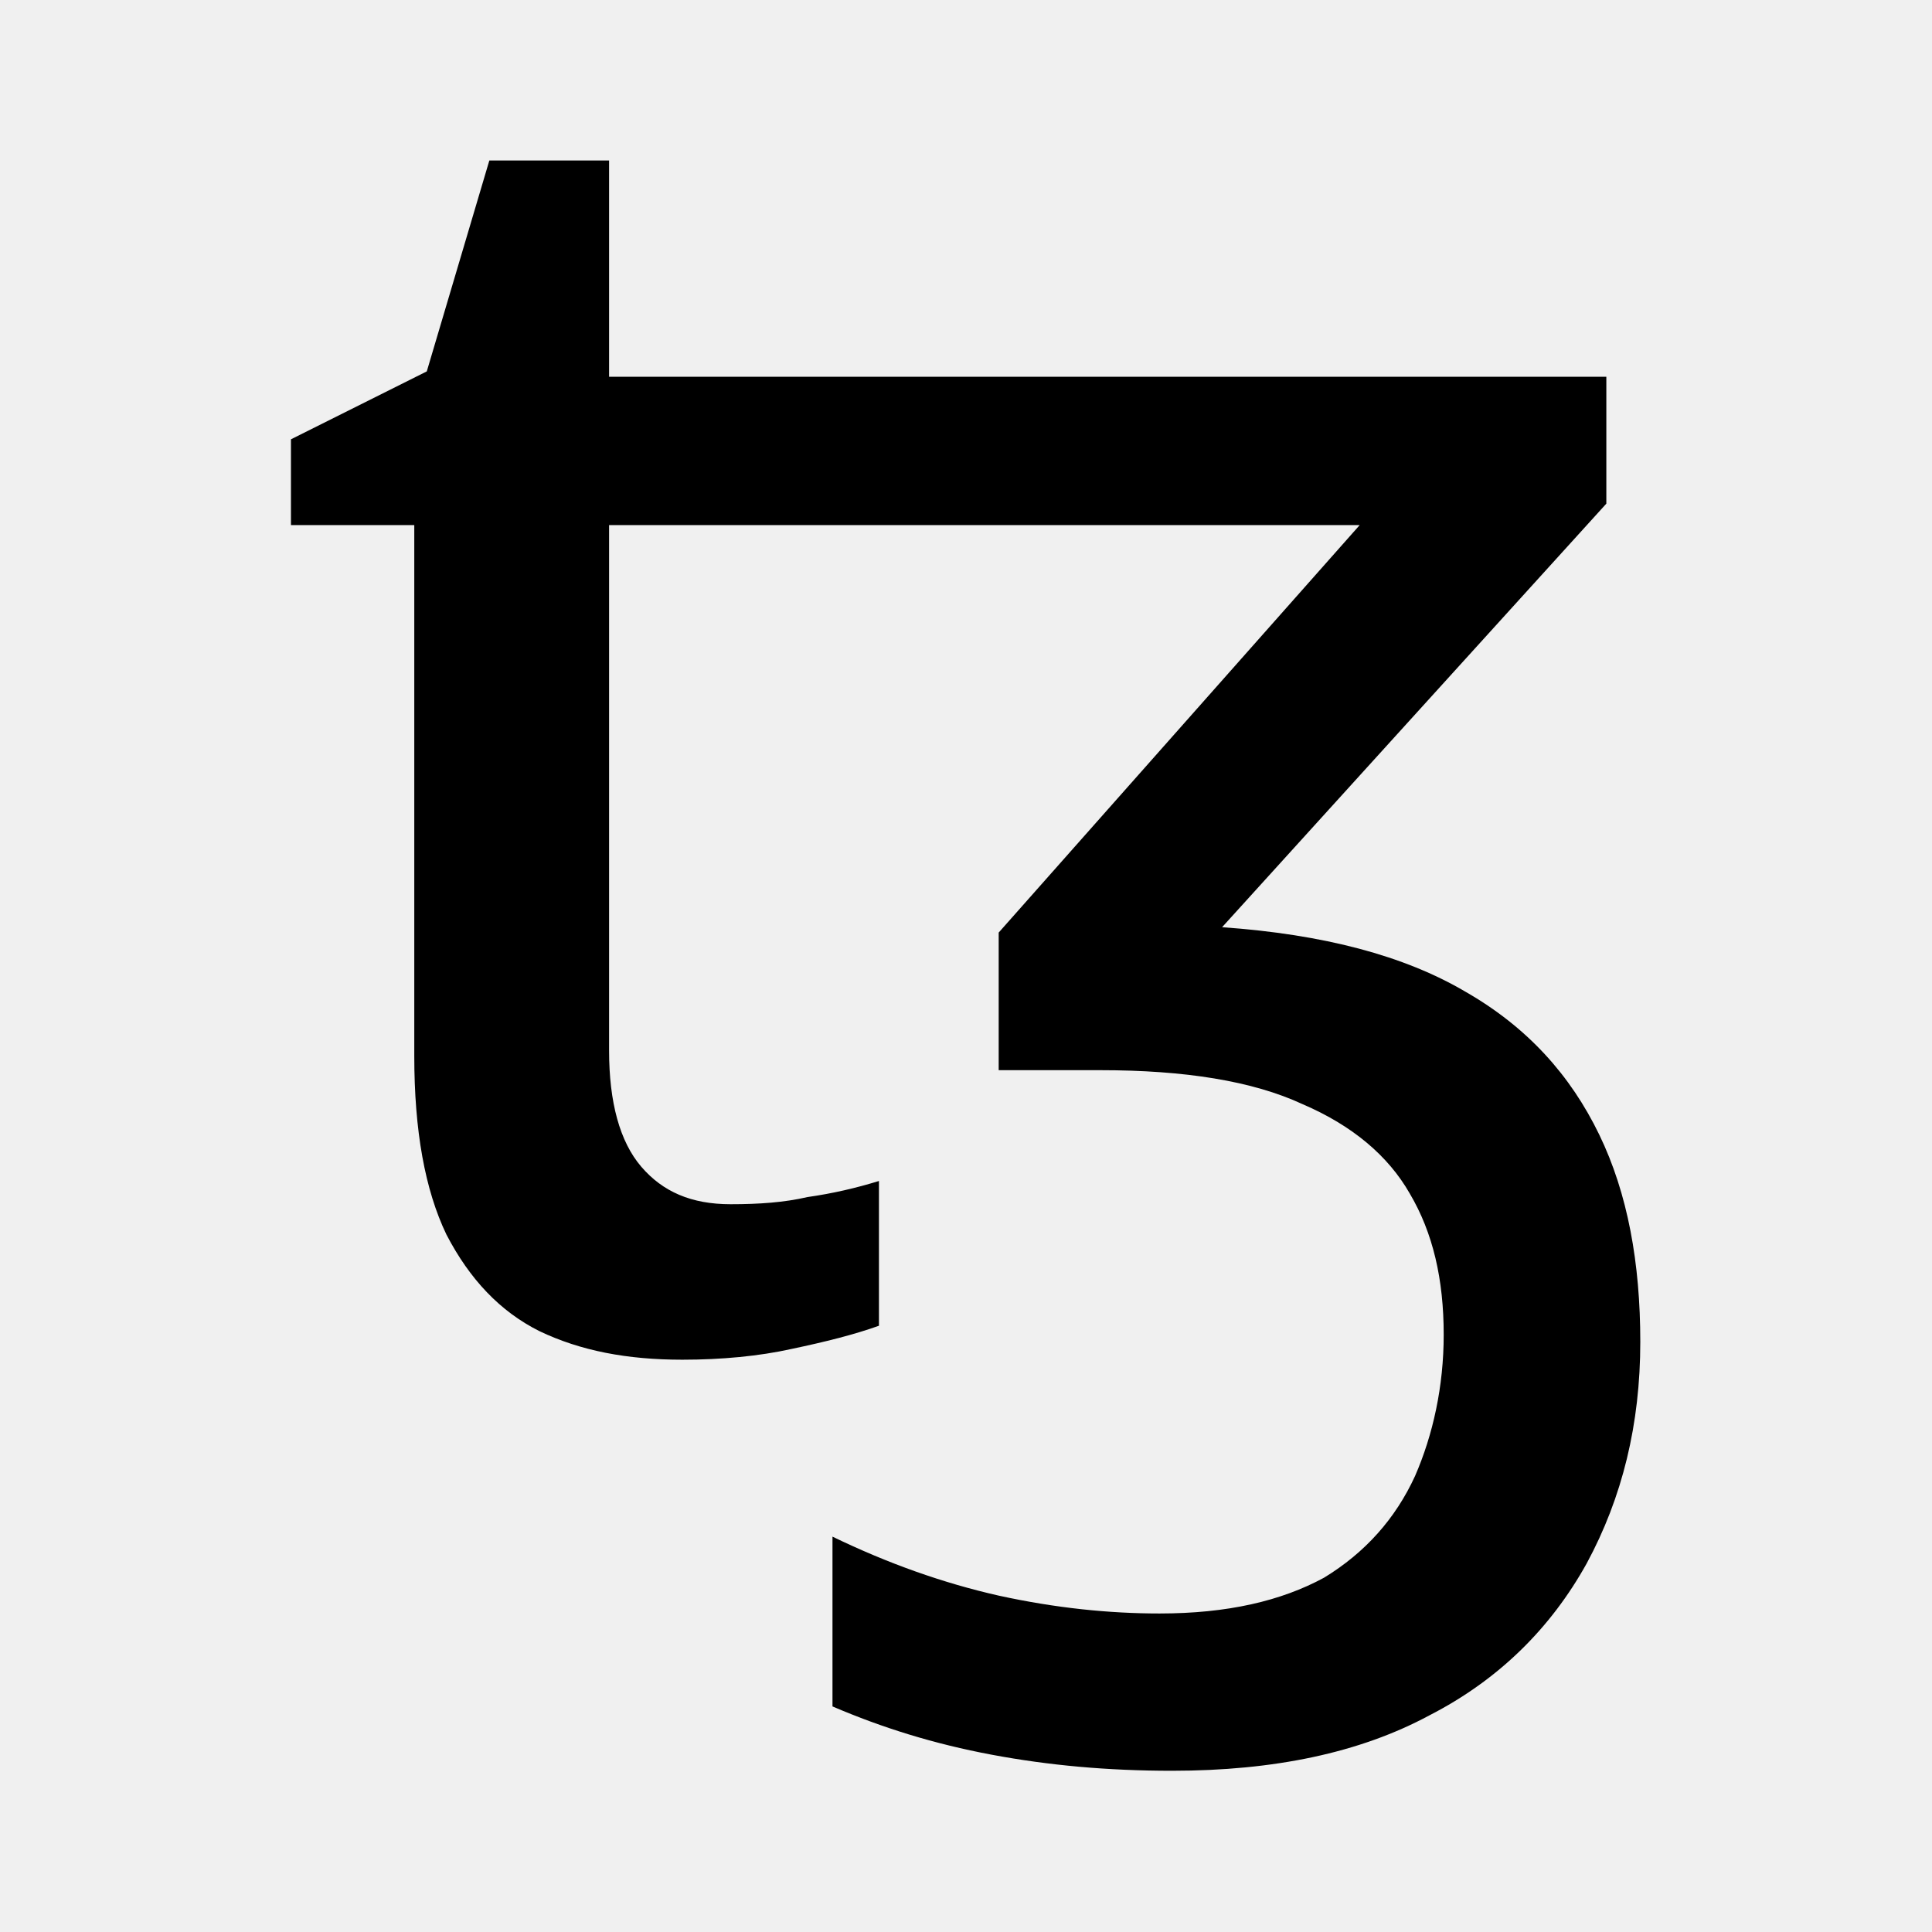
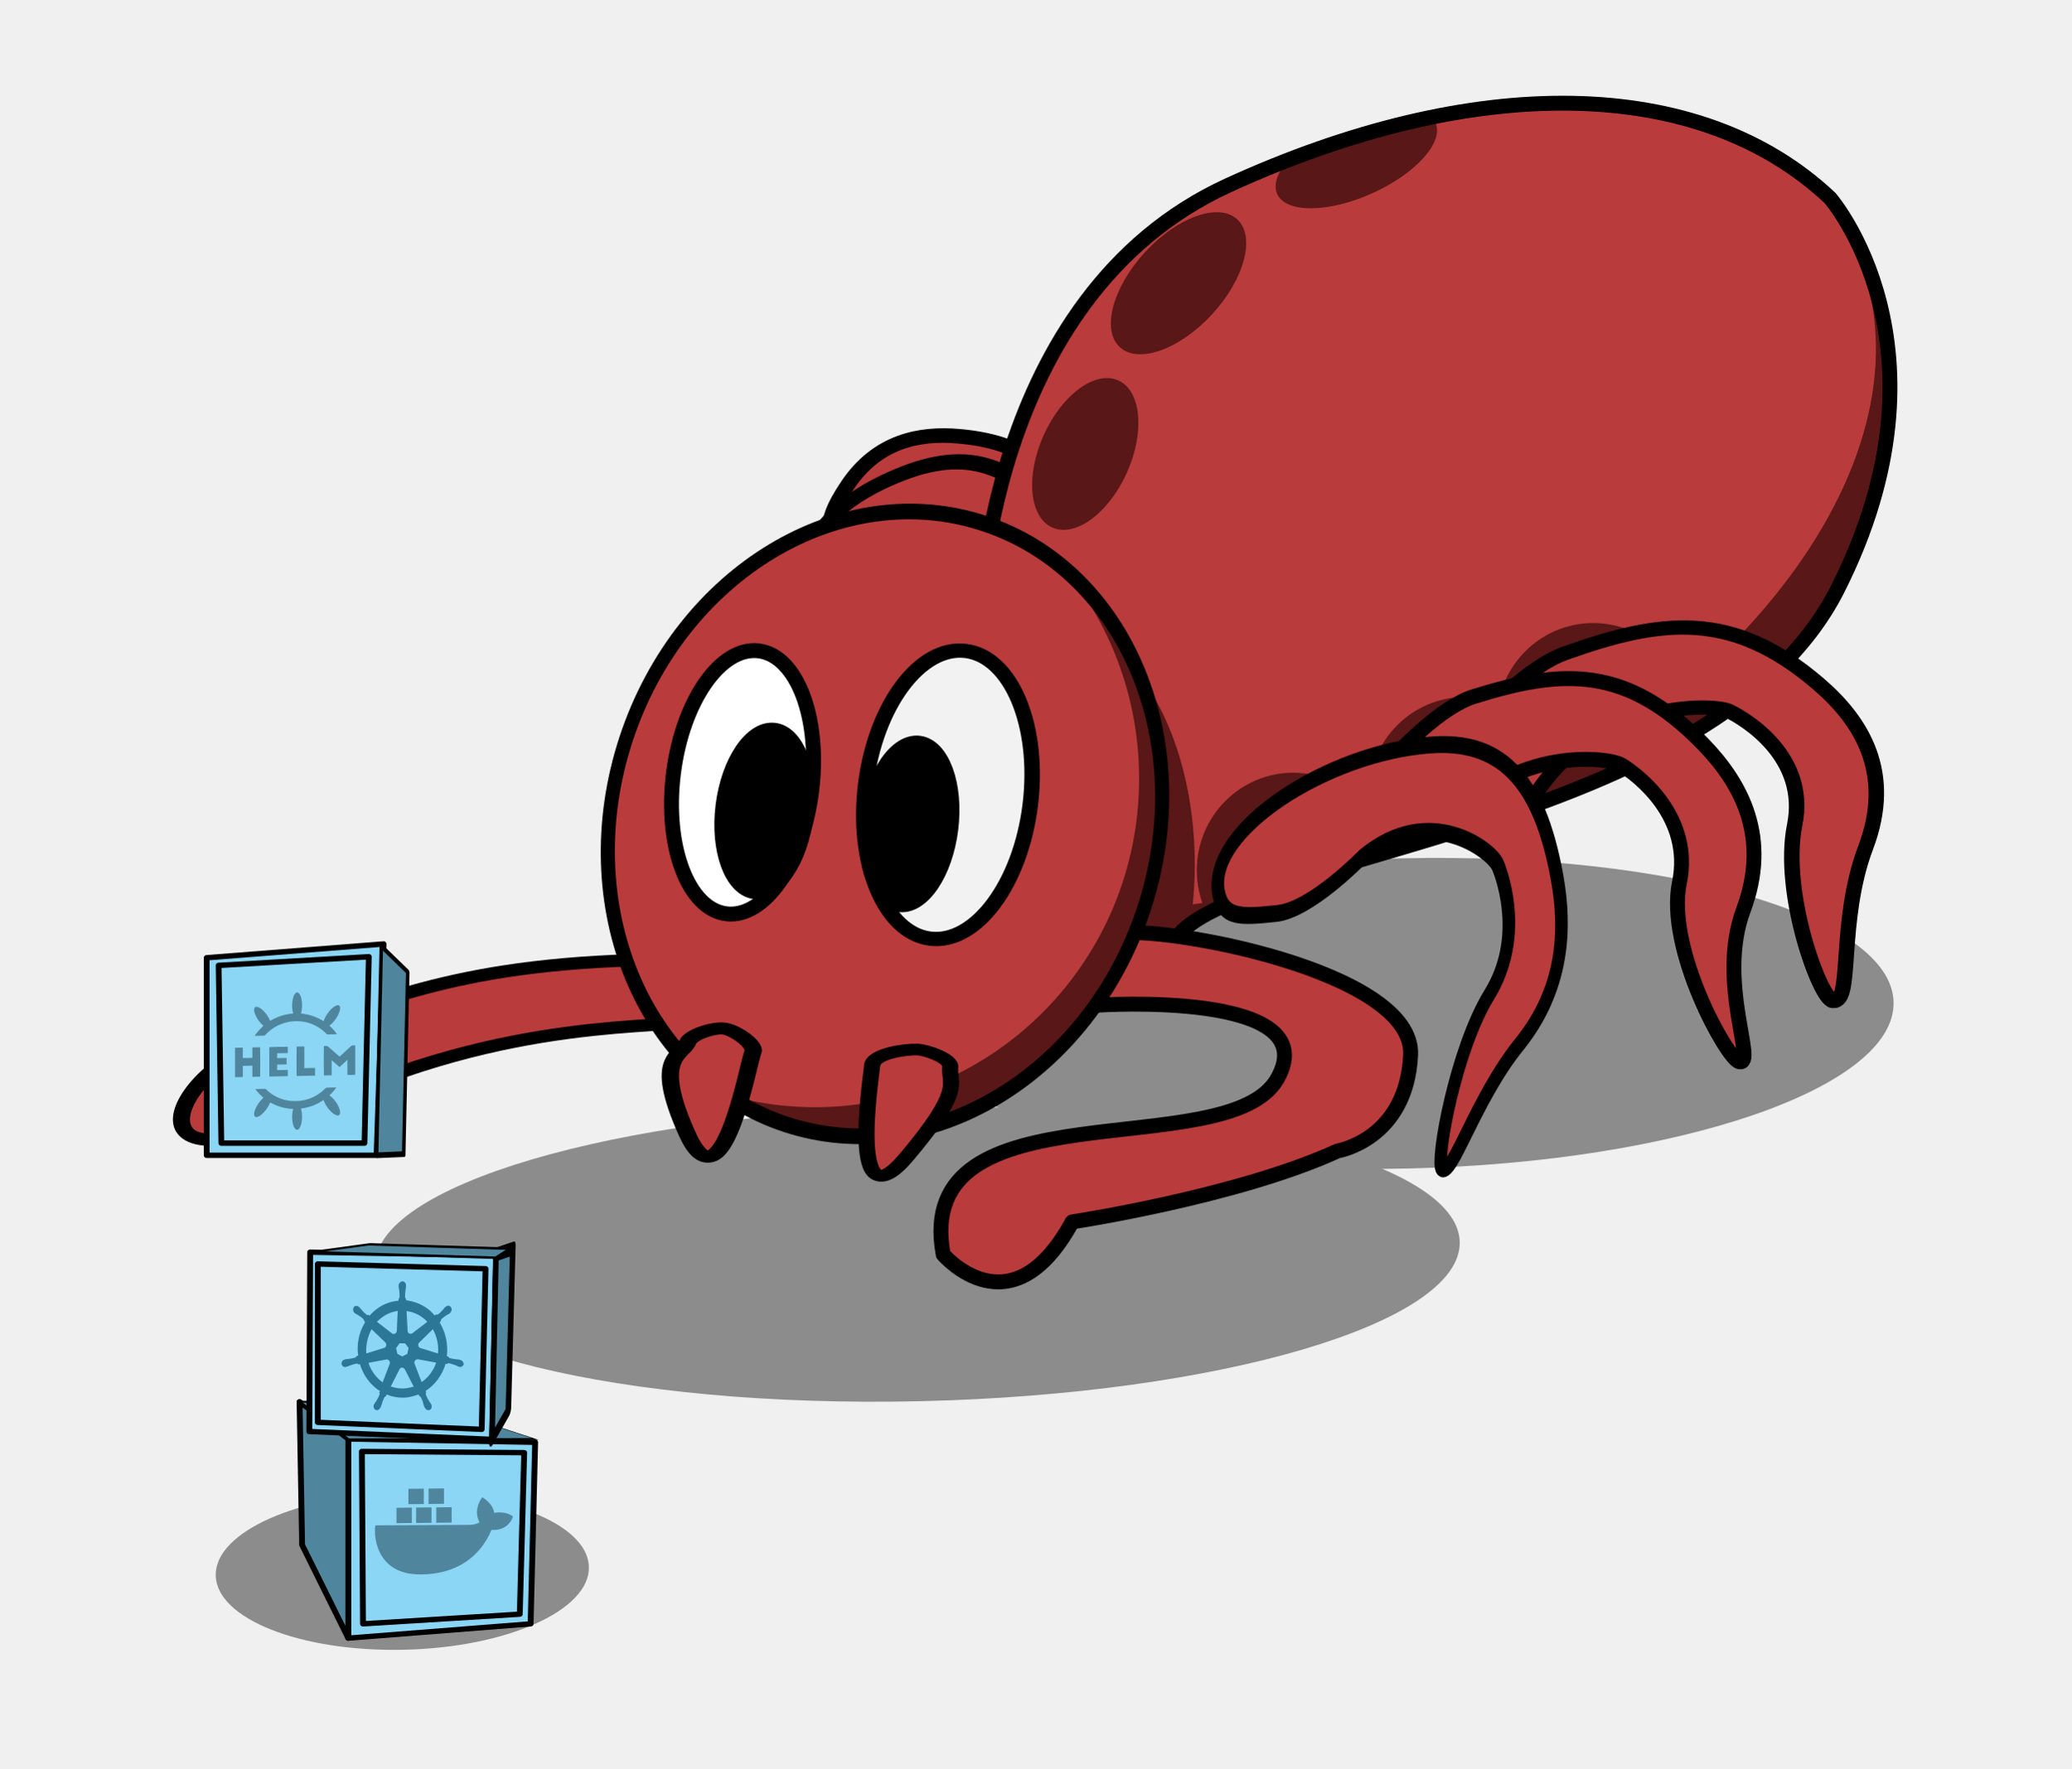
- <svg xmlns="http://www.w3.org/2000/svg" width="100%" height="100%" viewBox="0 0 256 256" version="1.1" xml:space="preserve" style="fill-rule:evenodd;clip-rule:evenodd;stroke-linejoin:round;stroke-miterlimit:2;">
-   <g transform="matrix(4.73625,0,0,4.73625,-279.429,-303.346)">
-     <g transform="matrix(50,0,0,50,66.2381,101.588)">
-       <path d="M0.264,-0.077C0.28,-0.077 0.294,-0.078 0.307,-0.081C0.321,-0.083 0.334,-0.086 0.347,-0.09L0.347,-0.009C0.333,-0.004 0.317,0 0.298,0.004C0.28,0.008 0.259,0.01 0.237,0.01C0.206,0.01 0.18,0.005 0.157,-0.006C0.135,-0.017 0.118,-0.035 0.105,-0.06C0.093,-0.085 0.087,-0.118 0.087,-0.16L0.087,-0.457L0.018,-0.457L0.018,-0.505L0.094,-0.543L0.129,-0.661L0.196,-0.661L0.196,-0.54L0.339,-0.54L0.339,-0.457L0.196,-0.457L0.196,-0.163C0.196,-0.134 0.202,-0.112 0.214,-0.098C0.226,-0.084 0.242,-0.077 0.264,-0.077ZM0.754,-0.54L0.754,-0.469L0.539,-0.232C0.596,-0.228 0.641,-0.216 0.675,-0.196C0.71,-0.176 0.734,-0.149 0.75,-0.116C0.766,-0.083 0.773,-0.044 0.773,-0C0.773,0.046 0.763,0.087 0.743,0.124C0.723,0.16 0.694,0.189 0.655,0.209C0.616,0.23 0.568,0.24 0.511,0.24C0.475,0.24 0.442,0.237 0.41,0.231C0.378,0.225 0.349,0.216 0.321,0.204L0.321,0.109C0.352,0.124 0.383,0.135 0.414,0.142C0.446,0.149 0.476,0.152 0.504,0.152C0.542,0.152 0.572,0.145 0.596,0.132C0.619,0.118 0.636,0.099 0.647,0.075C0.657,0.052 0.663,0.025 0.663,-0.004C0.663,-0.035 0.657,-0.061 0.644,-0.083C0.632,-0.104 0.612,-0.121 0.584,-0.133C0.556,-0.146 0.518,-0.152 0.471,-0.152L0.414,-0.152L0.414,-0.229L0.616,-0.457L0.339,-0.457L0.339,-0.54L0.754,-0.54Z" style="fill-rule:nonzero;" />
+ <svg xmlns="http://www.w3.org/2000/svg" width="100%" height="100%" viewBox="0 0 2320 1982" version="1.1" xml:space="preserve" style="fill-rule:evenodd;clip-rule:evenodd;stroke-linecap:round;stroke-linejoin:round;stroke-miterlimit:1.5;">
+   <g transform="matrix(1,0,0,1,-84,-890)">
+     <g id="shadow">
+       <g transform="matrix(0.709573,-0.0164104,0.0231209,0.999733,119.749,210.82)">
+         <ellipse cx="1329.07" cy="2107.22" rx="856.243" ry="164.459" style="fill:rgb(140,140,140);" />
+       </g>
+       <g transform="matrix(0.638805,-0.0147737,0.0244376,1.05666,757.589,-181.419)">
+         <ellipse cx="1329.07" cy="2107.22" rx="856.243" ry="164.459" style="fill:rgb(140,140,140);" />
+       </g>
+       <g transform="matrix(0.244093,-0.00564516,0.0123701,0.534875,184.146,1531.03)">
+         <ellipse cx="1329.07" cy="2107.22" rx="856.243" ry="164.459" style="fill:rgb(140,140,140);" />
+       </g>
+     </g>
+     <g id="left-legs">
+       <g transform="matrix(-0.261789,-0.613798,-0.655823,0.279713,2850.87,2187.07)">
+         <path d="M1653.3,1753.94C1653.3,1753.94 1798.23,1627.57 1874.31,1623.73C1977.46,1618.51 2048.32,1632.14 2109.56,1739.54C2140.56,1793.91 2156.1,1859.89 2106.81,1930.58C2057.51,2001.26 2044.36,1975.55 2030.84,1976.6C2017.32,1977.64 2011.7,1951.26 2044.97,1883.21C2078.25,1815.15 2029.78,1754.5 2015.33,1739.54C2000.88,1724.59 1890.01,1686.94 1807.35,1762.44L1653.3,1753.94Z" style="fill:rgb(185,59,59);stroke:black;stroke-width:24.14px;" />
+       </g>
+       <g transform="matrix(-0.54452,-0.438611,-0.529684,0.657584,3141.55,1212.38)">
+         <path d="M1653.3,1753.94C1653.3,1753.94 1798.23,1627.57 1874.31,1623.73C1977.46,1618.51 2048.32,1632.14 2109.56,1739.54C2140.56,1793.91 2156.1,1859.89 2106.81,1930.58C2057.51,2001.26 2044.36,1975.55 2030.84,1976.6C2017.32,1977.64 2011.7,1951.26 2044.97,1883.21C2078.25,1815.15 2029.78,1754.5 2015.33,1739.54C2000.88,1724.59 1890.01,1686.94 1807.35,1762.44L1653.3,1753.94Z" style="fill:rgb(185,59,59);stroke:black;stroke-width:21.5px;" />
+       </g>
+     </g>
+     <path id="body" d="M1181.15,1590.59C1181.15,1590.59 1185.72,1223.11 1459.91,1097.58C1734.1,972.058 1986.93,973.304 2133.97,1111.93C2133.97,1111.93 2279.06,1278.99 2142.47,1550.01C2005.88,1821.03 1463.54,1847.54 1400.92,1942.18C1400.92,1942.18 919.513,1972.74 1181.15,1590.59Z" style="fill:rgb(89,23,23);" />
+     <clipPath id="_clip1">
+       <path id="body1" d="M1181.15,1590.59C1181.15,1590.59 1185.72,1223.11 1459.91,1097.58C1734.1,972.058 1986.93,973.304 2133.97,1111.93C2133.97,1111.93 2279.06,1278.99 2142.47,1550.01C2005.88,1821.03 1463.54,1847.54 1400.92,1942.18C1400.92,1942.18 919.513,1972.74 1181.15,1590.59Z" />
+     </clipPath>
+     <g clip-path="url(#_clip1)">
+       <g transform="matrix(0.953407,-0.37753,0.368166,0.92976,-383.099,715.638)">
+         <ellipse cx="1464.5" cy="1368.32" rx="680.833" ry="431.333" style="fill:rgb(185,59,59);" />
+       </g>
+       <g>
+         <g transform="matrix(0.912424,0.409247,-0.409247,0.912424,585.841,84.6652)">
+           <ellipse cx="1189.05" cy="906.802" rx="51.107" ry="90.322" style="fill:rgb(89,23,23);" />
+         </g>
+         <g transform="matrix(0.738402,0.677372,-0.727521,0.79307,1185.84,-317.21)">
+           <ellipse cx="1189.05" cy="906.802" rx="51.107" ry="90.322" style="fill:rgb(89,23,23);" />
+         </g>
+         <g transform="matrix(0.344363,0.76576,-0.981537,0.441398,2083.9,-243.279)">
+           <ellipse cx="1189.05" cy="906.802" rx="51.107" ry="90.322" style="fill:rgb(89,23,23);" />
+         </g>
+       </g>
+       <g transform="matrix(1,0,0,1,-23.5229,31.6211)">
+         <ellipse cx="1556.14" cy="1833.51" rx="108.009" ry="109.252" style="fill:rgb(89,23,23);" />
+       </g>
+       <g transform="matrix(1,0,0,1,168.972,-53.2687)">
+         <ellipse cx="1556.14" cy="1833.51" rx="108.009" ry="109.252" style="fill:rgb(89,23,23);" />
+       </g>
+       <g transform="matrix(1,0,0,1,312.47,-136.108)">
+         <ellipse cx="1556.14" cy="1833.51" rx="108.009" ry="109.252" style="fill:rgb(89,23,23);" />
+       </g>
+       <g transform="matrix(1.53521,0,0,2.49067,-1132.49,-2708.14)">
+         <ellipse cx="1556.14" cy="1833.51" rx="108.009" ry="109.252" style="fill:rgb(89,23,23);" />
+       </g>
+     </g>
+     <path id="body2" d="M1181.15,1590.59C1181.15,1590.59 1185.72,1223.11 1459.91,1097.58C1734.1,972.058 1986.93,973.304 2133.97,1111.93C2133.97,1111.93 2279.06,1278.99 2142.47,1550.01C2005.88,1821.03 1463.54,1847.54 1400.92,1942.18C1400.92,1942.18 919.513,1972.74 1181.15,1590.59Z" style="fill:none;stroke:black;stroke-width:16.67px;" />
+     <g id="arms">
+       <path d="M1313.49,2016.35C1313.49,2016.35 1570.01,1999.13 1515.12,2098.18C1460.23,2197.22 1104.28,2101.76 1140.53,2295.72C1140.53,2295.72 1216.56,2384.93 1284.96,2259.19C1284.96,2259.19 1469.75,2231.26 1582.29,2179.71C1582.29,2179.71 1659.65,2167.03 1664.1,2072.13C1668.55,1977.23 1384.59,1926.28 1333.94,1936.07C1283.29,1945.87 1313.49,2016.35 1313.49,2016.35Z" style="fill:rgb(185,59,59);stroke:black;stroke-width:16.67px;" />
+       <g transform="matrix(1.38674,2.22045e-16,0,1,-340.664,-1.13687e-13)">
+         <path d="M848.465,1965.17C848.465,1965.17 901.36,2021.36 871.982,2032.8C842.604,2044.24 716.985,2027.81 560.932,2130.65C404.879,2233.48 439.669,2090.16 527.594,2051.83C615.519,2013.5 675.407,1966.76 848.465,1965.17Z" style="fill:rgb(185,59,59);stroke:black;stroke-width:13.79px;" />
+       </g>
+     </g>
+     <g id="head" transform="matrix(0.928918,0.306489,-0.349212,1.0584,657.31,-458.119)">
+       <ellipse cx="1133.37" cy="1817.8" rx="312.058" ry="318.084" style="fill:rgb(89,23,23);" />
+       <clipPath id="_clip2">
+         <ellipse cx="1133.37" cy="1817.8" rx="312.058" ry="318.084" />
+       </clipPath>
+       <g clip-path="url(#_clip2)">
+         <g transform="matrix(2.46903,-0.714974,0.881372,2.34449,-1742.35,-1790.65)">
+           <ellipse cx="524.11" cy="1689.89" rx="142.708" ry="133.819" style="fill:rgb(185,59,59);" />
+         </g>
+       </g>
+       <ellipse cx="1133.37" cy="1817.8" rx="312.058" ry="318.084" style="fill:none;stroke:black;stroke-width:15.89px;" />
+     </g>
+     <g id="eyes">
+       <g transform="matrix(0.992472,0.122469,-0.122469,0.992472,213.77,-143.772)">
+         <ellipse cx="930.646" cy="1810.05" rx="78.036" ry="148.424" style="fill:white;stroke:black;stroke-width:16.67px;" />
+       </g>
+       <g transform="matrix(1.18102,0.145735,-0.134005,1.08596,289.302,-320.681)">
+         <ellipse cx="930.646" cy="1810.05" rx="78.036" ry="148.424" style="fill:rgb(242,242,242);stroke:black;stroke-width:14.58px;" />
+       </g>
+       <g transform="matrix(0.597442,0.073723,-0.0751286,0.608833,520.337,628.079)">
+         <ellipse cx="930.646" cy="1810.05" rx="78.036" ry="148.424" style="stroke:black;stroke-width:27.42px;" />
+       </g>
+       <g transform="matrix(0.597442,0.073723,-0.0751286,0.608833,682.483,642.589)">
+         <ellipse cx="930.646" cy="1810.05" rx="78.036" ry="148.424" style="stroke:black;stroke-width:27.42px;" />
+       </g>
+     </g>
+     <g id="right-legs">
+       <g transform="matrix(1.0615,-0.325788,0.293404,0.955988,-628.967,680.397)">
+         <path d="M1653.3,1753.94C1653.3,1753.94 1798.23,1627.57 1874.31,1623.73C1977.46,1618.51 2048.32,1632.14 2109.56,1739.54C2140.56,1793.91 2156.1,1859.89 2106.81,1930.58C2057.51,2001.26 2048.73,2093.57 2029.99,2084.36C2017.82,2078.38 2011.7,1951.26 2044.97,1883.21C2078.25,1815.15 2029.78,1754.5 2015.33,1739.54C2000.88,1724.59 1890.01,1686.94 1807.35,1762.44L1653.3,1753.94Z" style="fill:rgb(185,59,59);stroke:black;stroke-width:15.77px;" />
+       </g>
+       <g transform="matrix(0.968501,-0.249011,0.249011,0.968501,-484.303,564.496)">
+         <path d="M1653.3,1753.94C1653.3,1753.94 1798.23,1627.57 1874.31,1623.73C1977.46,1618.51 2048.32,1632.14 2109.56,1739.54C2140.56,1793.91 2156.1,1859.89 2106.81,1930.58C2057.51,2001.26 2078.64,2103.39 2059.9,2094.18C2047.73,2088.2 2011.7,1951.26 2044.97,1883.21C2078.25,1815.15 2029.78,1754.5 2015.33,1739.54C2000.88,1724.59 1890.01,1686.94 1807.35,1762.44L1653.3,1753.94Z" style="fill:rgb(185,59,59);stroke:black;stroke-width:16.67px;" />
+       </g>
+       <g transform="matrix(0.70566,0.152604,-0.211371,0.977406,707.326,-148.308)">
+         <path d="M1601.16,1836.28C1562.06,1769.9 1721.3,1656.2 1874.31,1623.73C1975.34,1602.28 2048.32,1632.14 2109.56,1739.54C2140.56,1793.91 2156.1,1859.89 2106.81,1930.58C2057.51,2001.26 2048.73,2093.57 2029.99,2084.36C2017.82,2078.38 2011.7,1951.26 2044.97,1883.21C2078.25,1815.15 2029.78,1754.5 2015.33,1739.54C2000.88,1724.59 1890.01,1686.94 1807.35,1762.44C1807.35,1762.44 1746.88,1832.77 1695.94,1844.75C1643.88,1856.99 1617.03,1863.22 1601.16,1836.28Z" style="fill:rgb(185,59,59);stroke:black;stroke-width:19.11px;" />
+       </g>
+     </g>
+     <g id="bottom-cube" transform="matrix(-1.01687,0,0,0.925915,2611.41,1087.58)">
+       <path id="front-face" d="M1895.99,1532.08L1900.99,1751.76L2101.84,1769.09L2101.84,1528.08L1895.99,1532.08Z" style="fill:rgb(139,213,245);stroke:black;stroke-width:6.43px;" />
+       <g id="a" transform="matrix(1,0,0,1,325.54,4.54747e-13)">
+         <path d="M1776.3,1528.08L1776.3,1769.09L1827.17,1656.27L1829.97,1482.98L1776.3,1528.08Z" style="fill:rgb(79,134,157);stroke:black;stroke-width:6.43px;" />
+       </g>
+       <g id="a1" transform="matrix(3.46761,-1.13442,0.910509,-0.00948676,-5673.76,3552.24)">
+         <path d="M1771.21,1568.24L1768.83,1803.37L1809.8,1706.27L1811.07,1554.94L1771.21,1568.24Z" style="fill:rgb(79,134,157);stroke:black;stroke-width:1.93px;" />
+       </g>
+       <g id="frame" transform="matrix(0.997239,0,0,1.00568,5.7342,-9.91693)">
+         <path d="M1907.62,1545.76L1912.49,1740.1L2085.67,1751.74L2086.89,1544.29L1907.62,1545.76Z" style="fill:none;stroke:black;stroke-width:6.42px;" />
+       </g>
+     </g>
+     <g id="middle-cube" transform="matrix(-0.904558,0,0,0.823645,2331.69,1039.86)">
+       <path id="front-face1" d="M1870.65,1526.01L1875.57,1776.27L2101.84,1765.58L2100.8,1521.61L1870.65,1526.01ZM2100.8,1521.61L2101.84,1765.58L2100.8,1521.61Z" style="fill:rgb(139,213,245);stroke:black;stroke-width:7.23px;" />
+       <g id="side-face" transform="matrix(-0.408699,-0.569528,0,1,2596.62,1011.47)">
+         <path d="M1776.3,1524.88L1764.13,1769.52L1813.55,1758.72L1827.08,1546.06L1776.3,1524.88Z" style="fill:rgb(79,134,157);stroke:black;stroke-width:17.26px;" />
+       </g>
+       <g id="side-face1" transform="matrix(-0.408699,-0.451017,-0.910539,-0.00481916,4207.84,2325.79)">
+         <path d="M1766.77,1523.17L1747.21,1782.58L1774.25,1789.66L1789.75,1590.96L1766.77,1523.17Z" style="fill:rgb(79,134,157);stroke:black;stroke-width:7.07px;" />
+       </g>
+       <g id="frame1" transform="matrix(0.997239,0,0,1.00568,5.7342,-9.91693)">
+         <path d="M1883.06,1545.28L1887.87,1762.53L2091.32,1753.06L2091.32,1538.83L1883.06,1545.28Z" style="fill:none;stroke:black;stroke-width:7.22px;" />
+       </g>
+     </g>
+     <g id="top-cube" transform="matrix(-0.930134,0,0,0.871726,2245.74,628.724)">
+       <path id="front-face2" d="M1862.17,1513.12L1870.65,1784.76L2075.24,1784.76L2075.24,1530.84L1862.17,1513.12Z" style="fill:rgb(139,213,245);stroke:black;stroke-width:6.93px;" />
+       <g id="side-face2" transform="matrix(-0.607479,0.3163,0,1,2944.03,-559.497)">
+         <path d="M1776.3,1513.73L1766.95,1785.37L1820.74,1766.9L1828.72,1530.08L1776.3,1513.73Z" style="fill:rgb(79,134,157);stroke:black;stroke-width:6.91px;" />
+       </g>
+       <g id="frame2" transform="matrix(0.997239,0,0,1.00568,5.7342,-9.91693)">
+         <path d="M1879.43,1530.78L1884.68,1768.96L2057.52,1768.96L2060.81,1541.84L1879.43,1530.78Z" style="fill:none;stroke:black;stroke-width:6.93px;" />
+       </g>
+     </g>
+     <g transform="matrix(1.42973,-0.027971,-5.93125e-20,1.41263,-2387.07,-1243.88)">
+       <path d="M1991.75,2412.74C1990.2,2414.92 1988.42,2416.93 1986.45,2418.75C1986.61,2418.88 1986.73,2418.98 1986.86,2419.09C1990.28,2421.88 1992.86,2425.57 1994.31,2429.74C1994.7,2430.76 1994.87,2431.84 1994.8,2432.93C1994.78,2433.21 1994.72,2433.48 1994.63,2433.74C1994.4,2434.52 1993.62,2435 1992.83,2434.86C1992.31,2434.79 1991.81,2434.64 1991.33,2434.41C1990.61,2434.06 1989.93,2433.63 1989.3,2433.13C1985.99,2430.4 1983.47,2426.83 1982.02,2422.8C1981.98,2422.68 1981.93,2422.57 1981.86,2422.38C1980.09,2423.55 1978.24,2424.58 1976.32,2425.48C1974.42,2426.35 1972.44,2427.07 1970.42,2427.63C1968.37,2428.19 1966.28,2428.59 1964.16,2428.82C1964.2,2429.01 1964.22,2429.16 1964.26,2429.3C1964.93,2431.93 1965.15,2434.66 1964.91,2437.36C1964.83,2439.05 1964.5,2440.73 1963.94,2442.33C1963.67,2442.99 1963.36,2443.64 1963.01,2444.27C1962.87,2444.51 1962.7,2444.73 1962.5,2444.92C1961.62,2445.83 1960.57,2445.84 1959.71,2444.91C1959.37,2444.53 1959.08,2444.11 1958.84,2443.66C1958.16,2442.39 1957.81,2441 1957.56,2439.58C1957.24,2437.65 1957.14,2435.68 1957.26,2433.73C1957.33,2432.29 1957.54,2430.87 1957.9,2429.48C1957.93,2429.37 1957.96,2429.25 1957.98,2429.13C1957.99,2429.1 1957.97,2429.06 1957.94,2428.96C1951.61,2428.61 1945.46,2426.71 1940.03,2423.43C1939.94,2423.64 1939.87,2423.8 1939.79,2423.98C1938.27,2427.53 1935.92,2430.67 1932.95,2433.14C1932.17,2433.81 1931.26,2434.33 1930.29,2434.68C1929.83,2434.86 1929.33,2434.91 1928.85,2434.83C1928.3,2434.74 1927.85,2434.36 1927.65,2433.84C1927.34,2433.08 1927.39,2432.29 1927.5,2431.51C1927.68,2430.42 1928,2429.36 1928.45,2428.36C1929.81,2425.2 1931.81,2422.36 1934.32,2420.01C1934.42,2419.91 1934.52,2419.82 1934.62,2419.72C1934.66,2419.67 1934.68,2419.63 1934.7,2419.58C1932.34,2417.52 1930.23,2415.2 1928.41,2412.65C1928.62,2412.63 1928.77,2412.61 1928.92,2412.61C1931.24,2412.61 1933.57,2412.61 1935.89,2412.6C1936.21,2412.59 1936.51,2412.72 1936.71,2412.96C1939.24,2415.56 1942.19,2417.72 1945.43,2419.35C1948.86,2421.11 1952.59,2422.22 1956.42,2422.62C1966.85,2423.63 1975.81,2420.47 1983.32,2413.14C1983.66,2412.77 1984.15,2412.57 1984.65,2412.6C1986.82,2412.62 1988.99,2412.61 1991.15,2412.61L1991.71,2412.61L1991.75,2412.74ZM1982.07,2379.52C1982.68,2379.52 1983.28,2379.57 1983.86,2379.51C1984.52,2379.45 1985,2379.69 1985.48,2380.13C1988.27,2382.7 1991.09,2385.24 1993.9,2387.79C1994.04,2387.92 1994.18,2388.05 1994.37,2388.21C1994.54,2388.06 1994.69,2387.93 1994.85,2387.8C1997.74,2385.16 2000.63,2382.52 2003.53,2379.88C2003.77,2379.63 2004.11,2379.5 2004.46,2379.51C2005.17,2379.54 2005.88,2379.52 2006.63,2379.52L2006.63,2402.83C2006.25,2402.94 2001.13,2402.97 2000.52,2402.85L2000.52,2391.04L2000.4,2390.99C1998.41,2392.8 1996.41,2394.62 1994.38,2396.48C1992.34,2394.64 1990.32,2392.82 1988.3,2391.01L1988.19,2391.05C1988.18,2392.03 1988.18,2393.02 1988.18,2394.01L1988.18,2402.89L1982.12,2402.89C1982,2402.49 1981.95,2380.84 1982.07,2379.52ZM1926.08,2379.55L1932.11,2379.55C1932.23,2379.94 1932.25,2402.33 1932.13,2402.89L1926.09,2402.89C1926.06,2401.41 1926.08,2399.93 1926.08,2398.45C1926.08,2396.99 1926.08,2395.53 1926.08,2394.02L1918.6,2394.02L1918.6,2402.81C1918.15,2402.95 1913,2402.96 1912.49,2402.84L1912.49,2379.55L1918.58,2379.55L1918.58,2387.78C1919.02,2387.91 1925.42,2387.93 1926.07,2387.81C1926.07,2387.15 1926.08,2386.47 1926.08,2385.8L1926.08,2379.55ZM1960.73,2402.89C1960.62,2402.27 1960.64,2379.98 1960.75,2379.55L1966.76,2379.55L1966.76,2396.75C1967.02,2396.77 1967.22,2396.79 1967.42,2396.79C1969.8,2396.79 1972.18,2396.79 1974.56,2396.79L1975.2,2396.79L1975.2,2402.89L1960.73,2402.89ZM1939.34,2402.88L1939.34,2379.62C1939.69,2379.5 1952.95,2379.46 1953.82,2379.57L1953.82,2384.53C1953.62,2384.55 1953.42,2384.57 1953.22,2384.57C1950.86,2384.58 1948.5,2384.58 1946.14,2384.58L1945.48,2384.58L1945.48,2388.43L1952.86,2388.43L1952.86,2393.56L1945.55,2393.56C1945.43,2394 1945.39,2397.06 1945.49,2397.91C1945.68,2397.92 1945.88,2397.94 1946.08,2397.95C1948.44,2397.95 1950.8,2397.95 1953.16,2397.95L1953.82,2397.95L1953.82,2402.88L1939.34,2402.88ZM1934.68,2362.57C1934.56,2362.45 1934.42,2362.32 1934.28,2362.19C1931.49,2359.51 1929.33,2356.41 1928.03,2352.75C1927.66,2351.72 1927.38,2350.68 1927.43,2349.57C1927.44,2349.47 1927.44,2349.36 1927.45,2349.26C1927.54,2347.83 1928.5,2347.11 1929.89,2347.45C1930.33,2347.56 1930.76,2347.72 1931.16,2347.93C1932.68,2348.7 1933.93,2349.83 1935.07,2351.07C1937.1,2353.23 1938.73,2355.73 1939.87,2358.46C1939.9,2358.53 1939.93,2358.59 1939.96,2358.65C1939.98,2358.68 1940.01,2358.7 1940.08,2358.77C1945.52,2355.51 1951.67,2353.62 1958.01,2353.27C1957.97,2353.07 1957.94,2352.93 1957.91,2352.78C1957.26,2350.11 1957.06,2347.35 1957.32,2344.61C1957.43,2342.97 1957.76,2341.35 1958.3,2339.79C1958.56,2338.97 1958.97,2338.21 1959.51,2337.54C1959.72,2337.3 1959.95,2337.09 1960.21,2336.92C1960.74,2336.54 1961.45,2336.54 1961.99,2336.91C1962.54,2337.28 1962.99,2337.79 1963.28,2338.39C1963.83,2339.41 1964.22,2340.51 1964.45,2341.64C1964.96,2344.04 1965.12,2346.5 1964.92,2348.94C1964.82,2350.43 1964.56,2351.91 1964.14,2353.35C1965.72,2353.64 1967.29,2353.86 1968.82,2354.23C1970.35,2354.58 1971.86,2355.03 1973.34,2355.55C1974.84,2356.1 1976.3,2356.73 1977.72,2357.45C1979.12,2358.15 1980.46,2358.99 1981.86,2359.78C1981.9,2359.68 1981.97,2359.57 1982.01,2359.45C1983.47,2355.41 1985.99,2351.84 1989.29,2349.1C1990.06,2348.44 1990.95,2347.93 1991.91,2347.58C1992.17,2347.49 1992.44,2347.43 1992.72,2347.39C1994.11,2347.24 1994.69,2348.11 1994.79,2349.15C1994.87,2349.92 1994.81,2350.69 1994.62,2351.44C1994.11,2353.37 1993.31,2355.21 1992.25,2356.9C1990.74,2359.33 1988.96,2361.51 1986.69,2363.28C1986.63,2363.33 1986.57,2363.39 1986.46,2363.5C1988.67,2365.54 1990.64,2367.83 1992.34,2370.33C1992.22,2370.36 1992.09,2370.38 1991.96,2370.39C1989.62,2370.4 1987.28,2370.39 1984.93,2370.4C1984.65,2370.4 1984.39,2370.26 1984.23,2370.03C1979.12,2364.45 1972.22,2360.8 1964.73,2359.73C1962.51,2359.41 1960.26,2359.33 1958.03,2359.47C1951.36,2359.88 1944.98,2362.34 1939.77,2366.51C1938.42,2367.57 1937.17,2368.75 1936.02,2370.02C1935.81,2370.27 1935.49,2370.42 1935.16,2370.41C1932.92,2370.39 1930.68,2370.4 1928.44,2370.4L1927.97,2370.4C1928.11,2369.87 1929.48,2367.98 1931.04,2366.29C1932.2,2365.04 1933.43,2363.85 1934.68,2362.57Z" style="fill:rgb(79,134,157);fill-rule:nonzero;" />
+     </g>
+     <g transform="matrix(0.956333,-0.0276051,2.66687e-33,0.956333,-1237.92,587.422)">
+       <g transform="matrix(0.39857,0.00959721,0,0.39857,1794.9,2055.14)">
+         <path d="M472,228C472,228 454,211 417,217C413,188 382,171 382,171C382,171 353,206 374,245C368,248 358,252 343,252L68,252C63,271 63,397 201,397C300,397 374,351 409,267C461,271 472,228 472,228" style="fill:rgb(79,134,157);fill-rule:nonzero;" />
+       </g>
+       <g transform="matrix(1,0.0187264,0,1,15.715,-32.8326)">
+         <path d="M1848.96,2134.9L1830.95,2134.9L1830.95,2152.91L1848.96,2152.91L1848.96,2134.9ZM1871.97,2134.9L1853.95,2134.9L1853.95,2152.91L1871.97,2152.91L1871.97,2134.9ZM1895.59,2134.9L1877.57,2134.9L1877.57,2152.91L1895.59,2152.91L1895.59,2134.9ZM1886.58,2112.8L1868.56,2112.8L1868.56,2130.81L1886.58,2130.81L1886.58,2112.8ZM1862.96,2112.8L1844.94,2112.8L1844.94,2130.81L1862.96,2130.81L1862.96,2112.8Z" style="fill:rgb(79,134,157);" />
+       </g>
+     </g>
+     <g id="path10351" transform="matrix(1.02006,0,0,1.1043,438.517,2296.33)">
+       <path d="M158.069,106.529C157.867,106.529 157.665,106.529 157.665,106.327C157.665,106.125 157.261,106.125 156.857,106.125C156.049,105.923 155.241,105.923 154.433,105.923C154.029,105.923 153.625,105.923 153.221,105.721L153.019,105.721C150.797,105.519 148.373,105.115 146.151,104.509C145.545,104.307 144.939,103.701 144.737,103.095C144.939,103.095 144.737,103.095 144.737,103.095L143.121,102.691C143.929,96.833 143.525,90.772 142.313,84.914C140.899,79.056 138.475,73.4 135.243,68.35L136.455,67.138L136.455,66.936C136.455,66.33 136.657,65.522 137.061,65.118C138.879,63.502 140.697,62.29 142.717,61.078C143.121,60.876 143.525,60.674 143.929,60.472C144.737,60.068 145.343,59.664 146.151,59.26C146.353,59.058 146.555,59.058 146.757,58.856C146.959,58.654 146.757,58.654 146.757,58.452C148.575,57.038 148.979,54.614 147.565,52.796C146.959,51.988 145.747,51.382 144.737,51.382C143.727,51.382 142.717,51.786 141.909,52.392L141.707,52.594C141.505,52.796 141.303,52.998 141.101,52.998C140.495,53.604 139.889,54.21 139.485,54.816C139.283,55.22 138.879,55.422 138.677,55.624C137.263,57.24 135.445,58.856 133.627,60.068C133.223,60.27 132.819,60.472 132.415,60.472C132.213,60.472 131.809,60.472 131.607,60.27L131.405,60.27L129.789,61.28C128.173,59.664 126.355,58.048 124.739,56.432C117.264,50.574 107.972,46.937 98.478,45.927L98.276,44.311L98.276,44.513C97.67,44.109 97.468,43.503 97.266,42.897C97.266,40.675 97.266,38.453 97.67,36.029L97.67,35.827C97.67,35.423 97.872,35.019 97.872,34.615C98.074,33.807 98.074,32.999 98.276,32.191L98.276,30.979C98.478,28.959 96.862,26.939 94.842,26.737C93.63,26.535 92.418,27.141 91.408,28.151C90.6,28.959 90.196,29.969 90.196,30.979L90.196,31.989C90.196,32.797 90.398,33.605 90.6,34.413C90.802,34.817 90.802,35.221 90.802,35.625L90.802,35.827C91.206,38.049 91.206,40.271 91.206,42.695C91.004,43.301 90.802,43.907 90.196,44.311L90.196,44.715L89.994,46.331C87.772,46.533 85.55,46.937 83.126,47.342C73.631,49.362 64.945,54.412 58.279,61.482L57.067,60.674L56.865,60.674C56.663,60.674 56.461,60.876 56.057,60.876C55.653,60.876 55.249,60.674 54.845,60.472C53.027,59.058 51.209,57.442 49.795,55.826C49.593,55.422 49.189,55.22 48.987,55.018C48.381,54.412 47.977,53.806 47.371,53.2C47.169,52.998 46.967,52.998 46.765,52.796L46.563,52.594C45.755,51.988 44.745,51.584 43.735,51.584C42.523,51.584 41.513,51.988 40.907,52.998C39.695,54.816 40.099,57.24 41.715,58.654C41.917,58.654 41.917,58.856 41.917,58.856C41.917,58.856 42.321,59.26 42.523,59.26C43.129,59.664 43.937,60.068 44.745,60.472C45.149,60.674 45.553,60.876 45.957,61.078C47.977,62.29 49.997,63.502 51.613,65.118C52.017,65.522 52.421,66.33 52.219,66.936L52.219,66.734L53.431,67.946C53.229,68.35 53.027,68.552 52.825,68.956C46.563,78.854 43.937,90.57 45.755,102.085L44.139,102.489C44.139,102.691 43.937,102.691 43.937,102.691C43.735,103.297 43.129,103.701 42.523,104.105C40.301,104.711 38.079,105.115 35.655,105.317C35.251,105.317 34.847,105.317 34.443,105.519C33.635,105.519 32.827,105.721 32.019,105.721C31.817,105.721 31.615,105.923 31.211,105.923C31.009,105.923 31.009,105.923 30.807,106.125C28.585,106.529 27.171,108.549 27.575,110.771C27.979,112.589 29.797,113.801 31.615,113.599C32.019,113.599 32.221,113.599 32.625,113.397C32.827,113.397 32.827,113.397 32.827,113.195C32.827,112.993 33.433,113.195 33.635,113.195C34.443,112.993 35.251,112.589 35.857,112.387C36.261,112.185 36.665,111.983 37.069,111.983L37.271,111.983C39.493,111.175 41.513,110.569 43.937,110.165L44.139,110.165C44.745,110.165 45.351,110.367 45.755,110.771C45.957,110.771 45.957,110.973 45.957,110.973L47.775,110.771C50.805,120.063 56.461,128.345 64.339,134.405C66.157,135.819 67.773,137.031 69.793,138.041L68.783,139.455C68.783,139.657 68.985,139.657 68.985,139.657C69.389,140.263 69.389,141.071 69.187,141.677C68.379,143.697 67.167,145.718 65.955,147.536L65.955,147.738C65.753,148.142 65.551,148.344 65.147,148.748C64.743,149.152 64.339,149.96 63.733,150.768C63.531,150.97 63.531,151.172 63.329,151.374C63.329,151.374 63.329,151.576 63.127,151.576C62.117,153.596 62.925,156.02 64.743,157.03C65.147,157.232 65.753,157.434 66.157,157.434C67.773,157.434 69.187,156.424 69.995,155.01C69.995,155.01 69.995,154.808 70.197,154.808C70.197,154.606 70.399,154.404 70.601,154.202C70.803,153.394 71.207,152.788 71.409,151.98L71.813,150.768C72.419,148.546 73.429,146.526 74.44,144.506C74.844,143.899 75.45,143.495 76.056,143.293C76.258,143.293 76.258,143.293 76.258,143.091L77.066,141.475C82.722,143.697 88.58,144.708 94.64,144.708C98.276,144.708 101.912,144.303 105.548,143.293C107.77,142.889 109.992,142.081 112.012,141.475L112.82,142.889C113.022,142.889 113.022,142.889 113.022,143.091C113.628,143.293 114.234,143.697 114.638,144.303C115.648,146.324 116.658,148.344 117.264,150.566L117.264,150.768L117.668,151.98C117.87,152.788 118.072,153.596 118.476,154.202C118.678,154.404 118.678,154.606 118.88,154.808C118.88,154.808 118.88,155.01 119.082,155.01C119.89,156.424 121.304,157.434 122.92,157.434C123.527,157.434 123.931,157.232 124.537,157.03C125.345,156.626 126.153,155.818 126.355,154.808C126.557,153.798 126.557,152.788 126.153,151.778C126.153,151.576 125.951,151.576 125.951,151.576C125.951,151.374 125.749,151.172 125.547,150.97C125.143,150.162 124.739,149.556 124.133,148.95C123.931,148.546 123.729,148.344 123.325,147.94L123.325,147.536C121.91,145.718 120.9,143.697 120.092,141.677C119.89,141.071 119.89,140.263 120.294,139.657C120.294,139.455 120.496,139.455 120.496,139.455L119.89,137.839C130.193,131.577 138.071,121.881 141.707,110.367L143.323,110.569C143.525,110.569 143.525,110.367 143.525,110.367C143.929,109.963 144.535,109.761 145.141,109.761L145.343,109.761C147.565,110.165 149.787,110.771 151.807,111.579L152.009,111.579C152.413,111.781 152.817,111.983 153.221,111.983C154.029,112.387 154.635,112.791 155.443,112.993C155.645,112.993 155.847,113.195 156.251,113.195C156.453,113.195 156.453,113.195 156.655,113.397C157.059,113.599 157.261,113.599 157.665,113.599C159.483,113.599 161.099,112.387 161.705,110.771C161.503,108.549 159.887,106.933 158.069,106.529ZM99.69,100.267L94.236,102.893L88.782,100.267L87.368,94.408L91.206,89.56L97.266,89.56L101.104,94.408L99.69,100.267ZM132.617,87.136C133.627,91.378 133.829,95.62 133.425,99.863L114.234,94.408C112.416,94.004 111.406,92.186 111.81,90.368C112.012,89.762 112.214,89.358 112.618,88.954L127.769,75.218C129.991,78.854 131.607,82.894 132.617,87.136ZM121.708,67.744L105.144,79.46C103.73,80.268 101.71,80.066 100.7,78.652C100.296,78.248 100.094,77.844 100.094,77.238L98.882,56.836C107.77,57.846 115.648,61.684 121.708,67.744ZM85.146,57.442L89.186,56.634L88.176,76.834C88.176,78.652 86.56,80.066 84.742,80.066C84.136,80.066 83.732,79.864 83.126,79.662L66.359,67.744C71.611,62.694 78.076,59.058 85.146,57.442ZM60.501,75.218L75.45,88.55C76.864,89.762 77.066,91.782 75.854,93.196C75.45,93.802 75.046,94.004 74.237,94.206L54.643,99.863C54.037,91.378 56.057,82.692 60.501,75.218ZM57.067,109.357L77.066,105.923C78.682,105.923 80.298,106.933 80.5,108.549C80.702,109.155 80.702,109.963 80.298,110.569L72.621,129.153C65.551,124.507 59.895,117.437 57.067,109.357ZM102.922,134.405C100.094,135.011 97.266,135.415 94.236,135.415C89.994,135.415 85.55,134.607 81.51,133.395L91.408,115.417C92.418,114.205 94.034,113.801 95.448,114.609C96.054,115.013 96.458,115.417 97.064,116.023L106.76,133.597C105.548,133.799 104.336,134.001 102.922,134.405ZM127.567,116.831C124.537,121.679 120.294,125.921 115.446,128.951L107.568,109.963C107.164,108.347 107.972,106.731 109.386,106.125C109.992,105.923 110.598,105.721 111.204,105.721L131.405,109.155C130.395,111.983 129.183,114.609 127.567,116.831Z" style="fill:rgb(42,119,152);fill-rule:nonzero;" />
+     </g>
+     <g transform="matrix(1.10837,0,0,0.766994,-135.127,471.204)">
+       <path d="M892.738,2068.6C887.013,2089.7 856.523,2087.93 892.123,2202.36C927.723,2316.78 952.933,2103.64 958.657,2082.54C961.528,2071.95 940.664,2051.07 929.935,2048.8C918.949,2046.48 895.746,2057.51 892.738,2068.6Z" style="fill:rgb(185,59,59);stroke:black;stroke-width:17.49px;" />
+     </g>
+     <g transform="matrix(-1.03175,-0.205712,-0.25159,0.742323,2573.98,735.151)">
+       <path d="M878.942,2061.98C874.597,2087.82 856.523,2087.93 892.123,2202.36C927.723,2316.78 954.312,2108.38 958.657,2082.54C961.622,2064.91 929.18,2049.66 918.194,2047.34C907.376,2045.05 880.776,2051.08 878.942,2061.98Z" style="fill:rgb(185,59,59);stroke:black;stroke-width:16.94px;" />
    </g>
  </g>
</svg>
